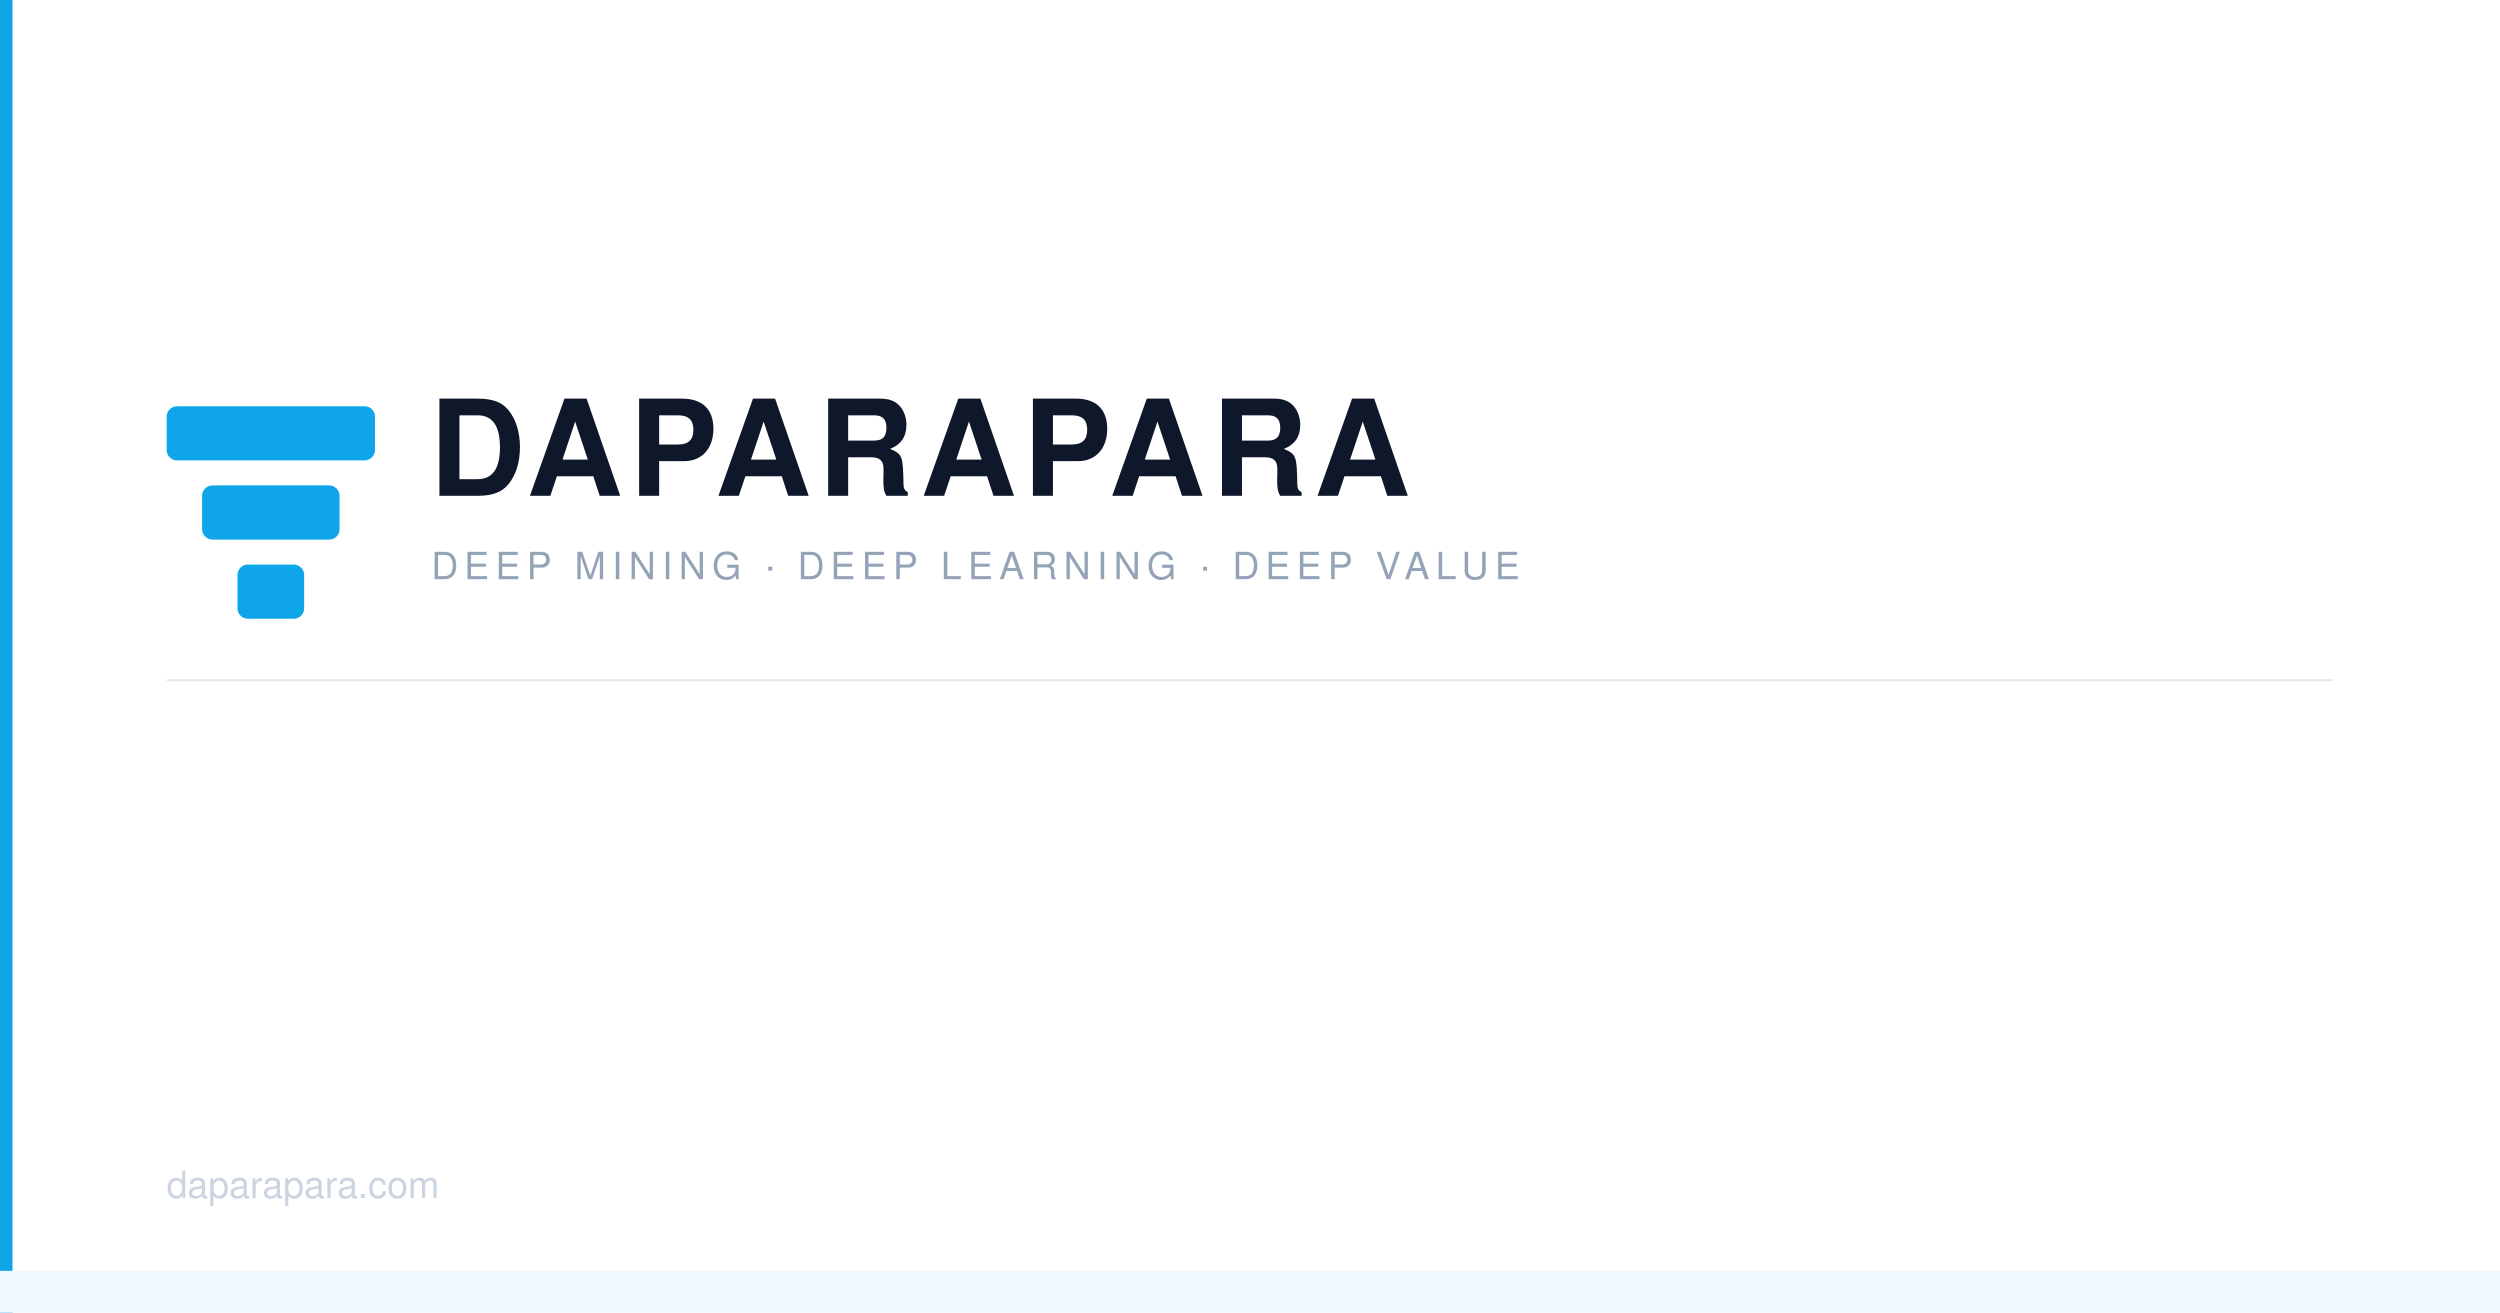
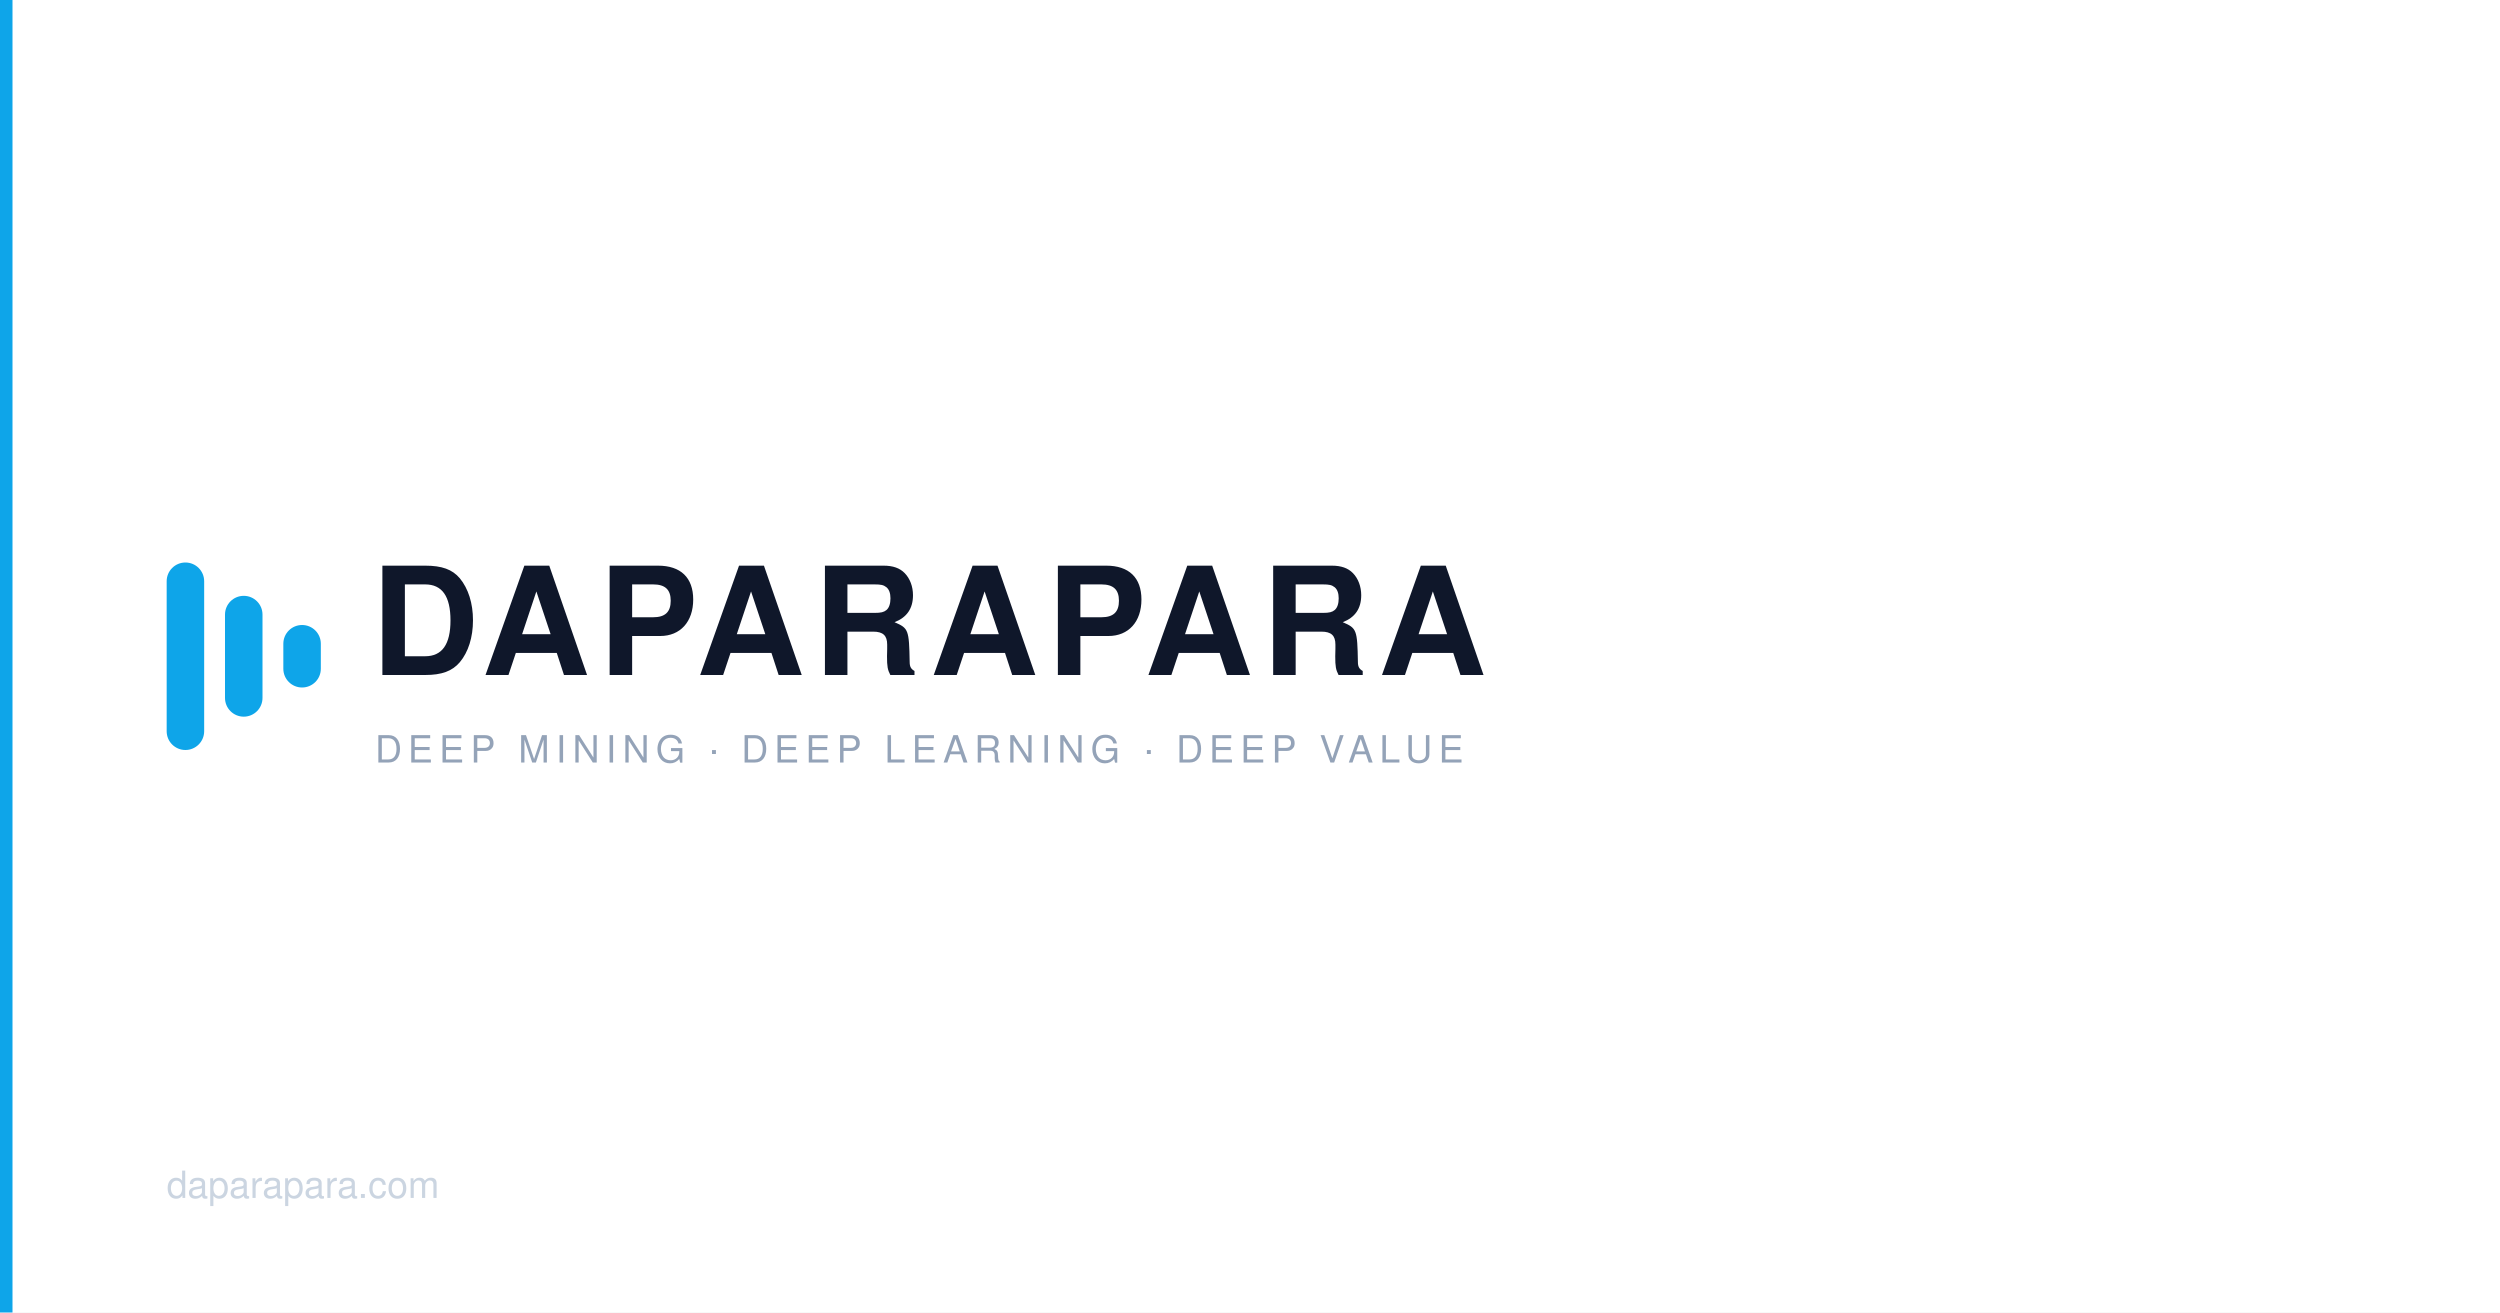
<svg xmlns="http://www.w3.org/2000/svg" viewBox="0 0 1200 630" width="1200" height="630">
  <rect width="1200" height="630" fill="#ffffff" />
  <rect x="0" y="0" width="6" height="630" fill="#0ea5e9" />
-   <rect x="0" y="610" width="1200" height="20" fill="#f0f9ff" />
-   <rect x="80" y="195" width="100" height="26" rx="5" fill="#0ea5e9" />
-   <rect x="97" y="233" width="66" height="26" rx="5" fill="#0ea5e9" />
-   <rect x="114" y="271" width="32" height="26" rx="5" fill="#0ea5e9" />
-   <text x="206" y="238" font-family="-apple-system, BlinkMacSystemFont, 'Segoe UI', Helvetica, Arial, sans-serif" font-size="64" font-weight="800" fill="#0f172a" letter-spacing="3">DAPARAPARA</text>
-   <text x="207" y="278" font-family="-apple-system, BlinkMacSystemFont, 'Segoe UI', Helvetica, Arial, sans-serif" font-size="18" font-weight="400" fill="#94a3b8" letter-spacing="3">DEEP MINING · DEEP LEARNING · DEEP VALUE</text>
-   <rect x="80" y="326" width="1040" height="1" fill="#e2e8f0" />
+   <rect x="80" y="270" width="18" height="90" rx="9" fill="#0ea5e9" />
+   <rect x="108" y="286" width="18" height="58" rx="9" fill="#0ea5e9" />
+   <rect x="136" y="300" width="18" height="30" rx="9" fill="#0ea5e9" />
+   <text x="178" y="324" font-family="-apple-system, BlinkMacSystemFont, 'Segoe UI', Helvetica, Arial, sans-serif" font-size="72" font-weight="800" fill="#0f172a" letter-spacing="4">DAPARAPARA</text>
+   <text x="180" y="366" font-family="-apple-system, BlinkMacSystemFont, 'Segoe UI', Helvetica, Arial, sans-serif" font-size="18" font-weight="400" fill="#94a3b8" letter-spacing="3">DEEP MINING · DEEP LEARNING · DEEP VALUE</text>
  <text x="80" y="575" font-family="-apple-system, BlinkMacSystemFont, 'Segoe UI', Helvetica, Arial, sans-serif" font-size="18" fill="#cbd5e1">daparapara.com</text>
</svg>
